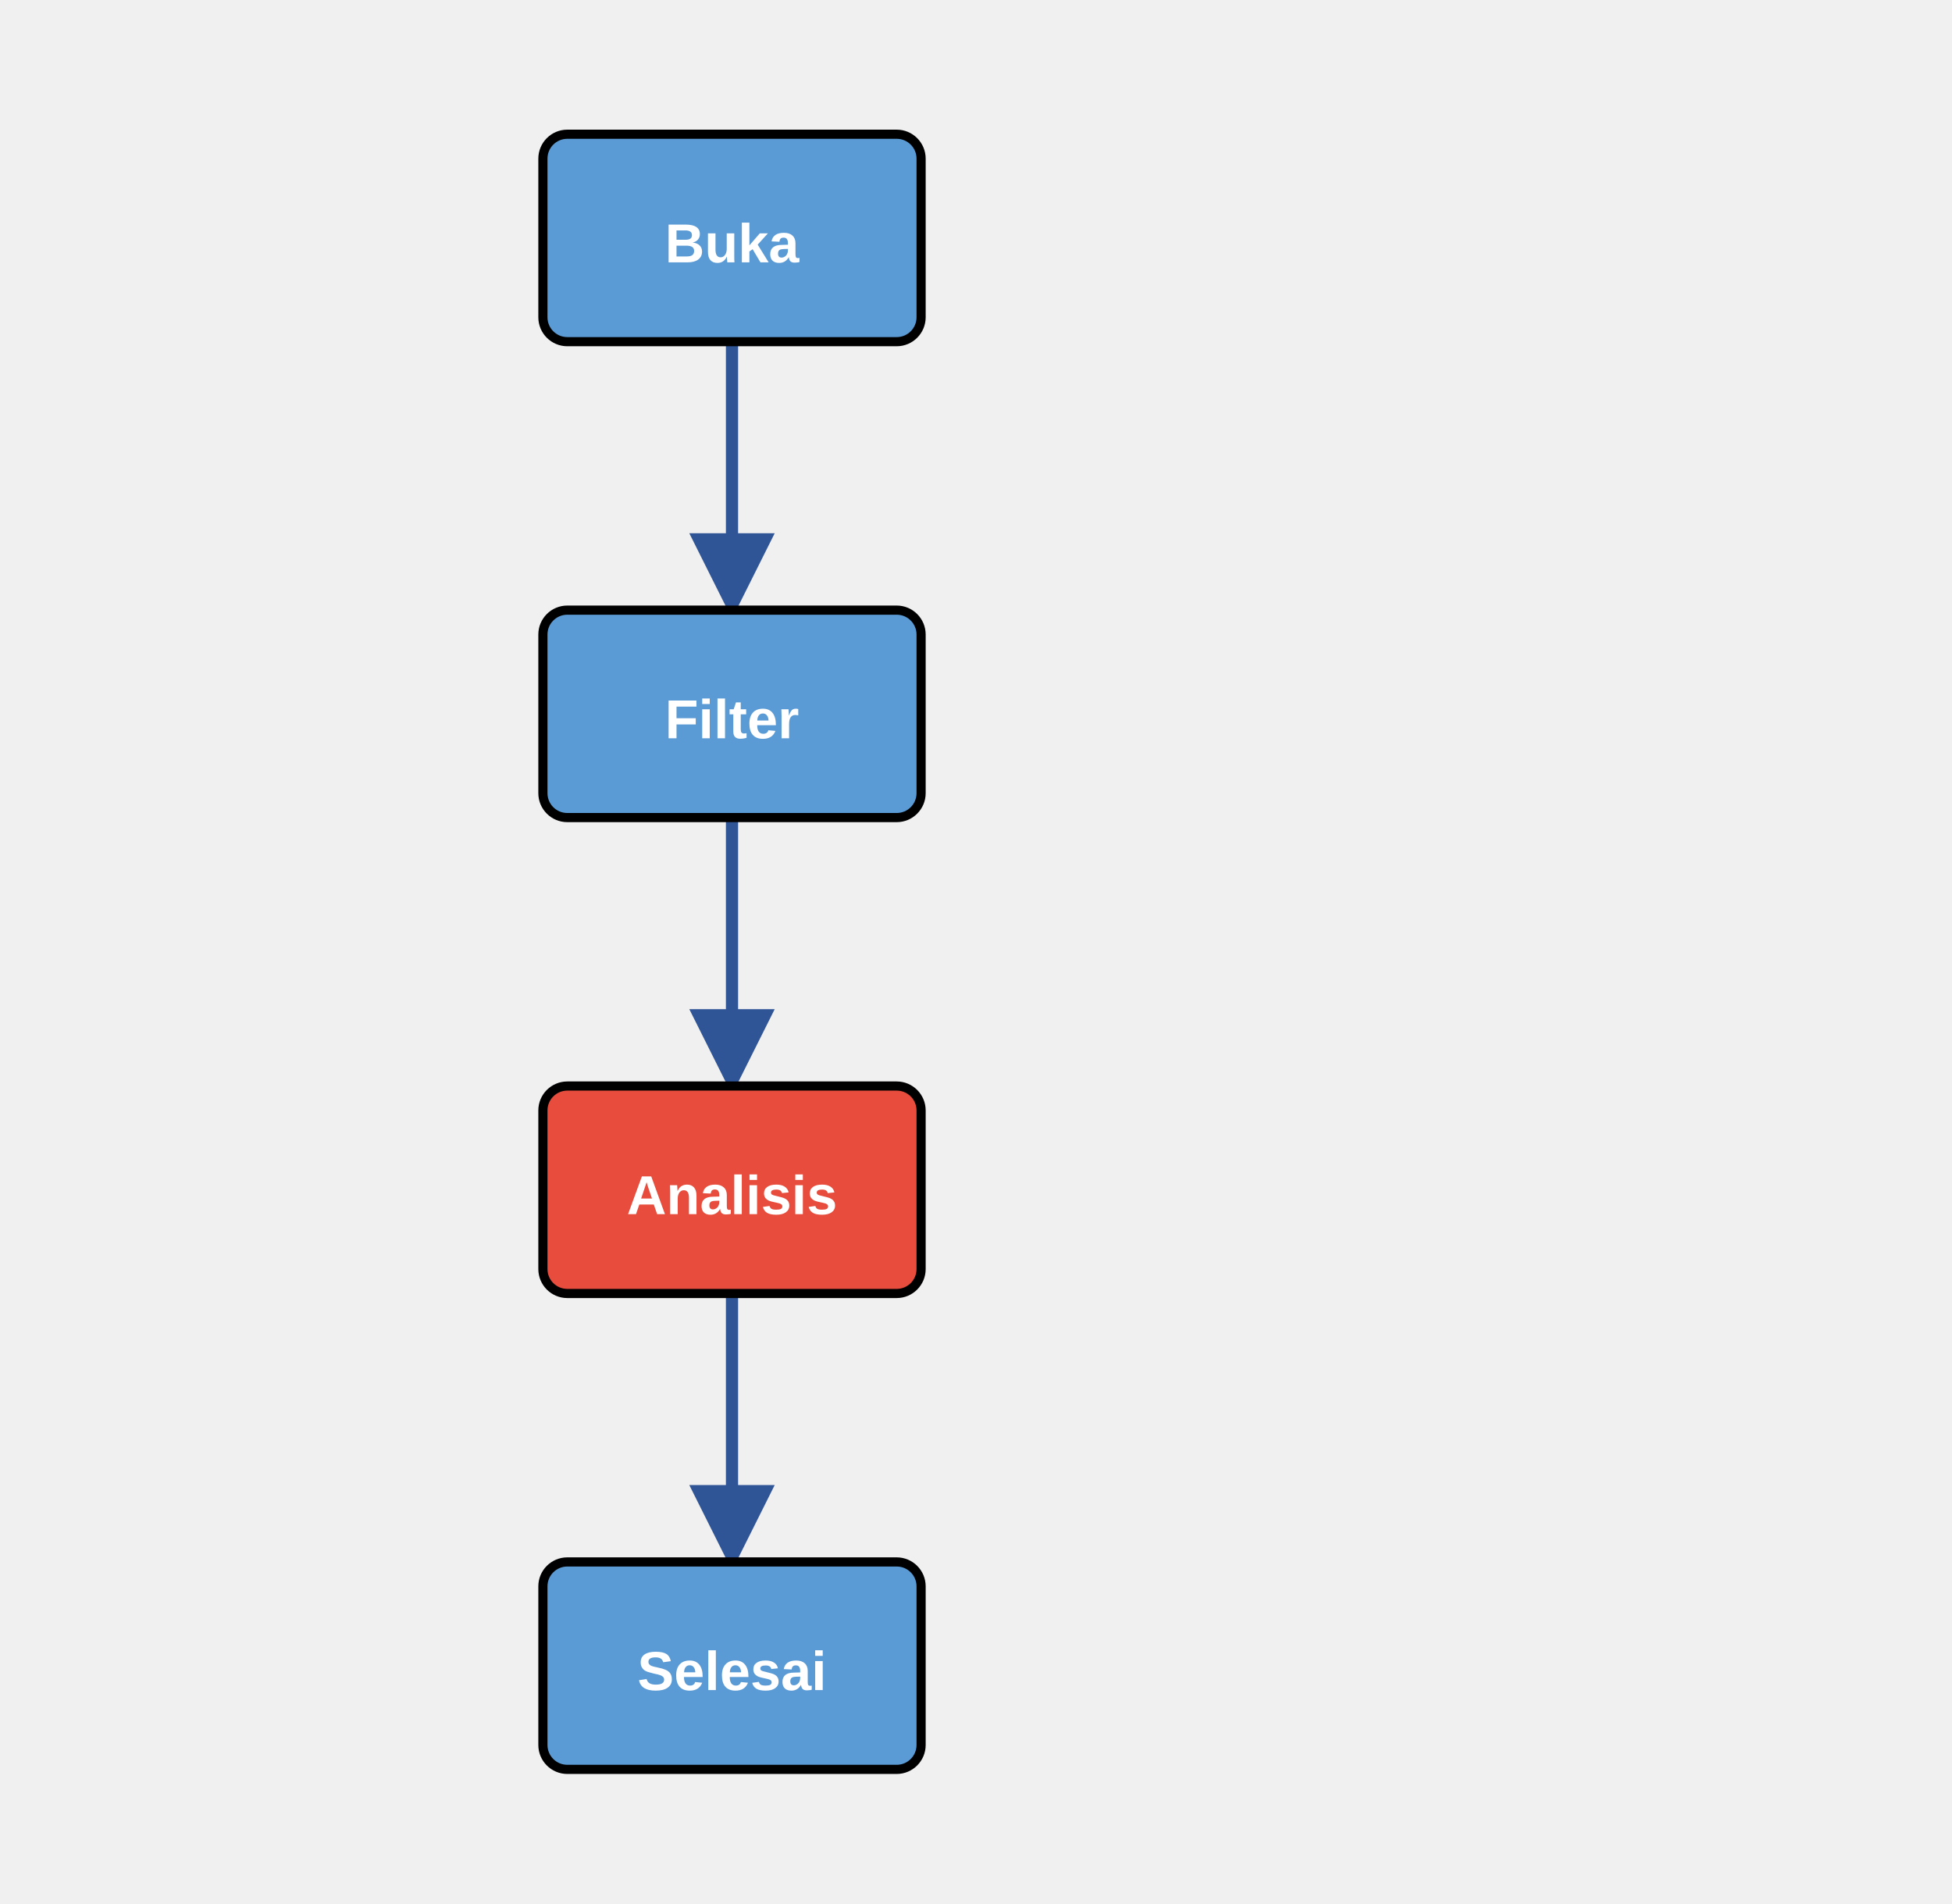
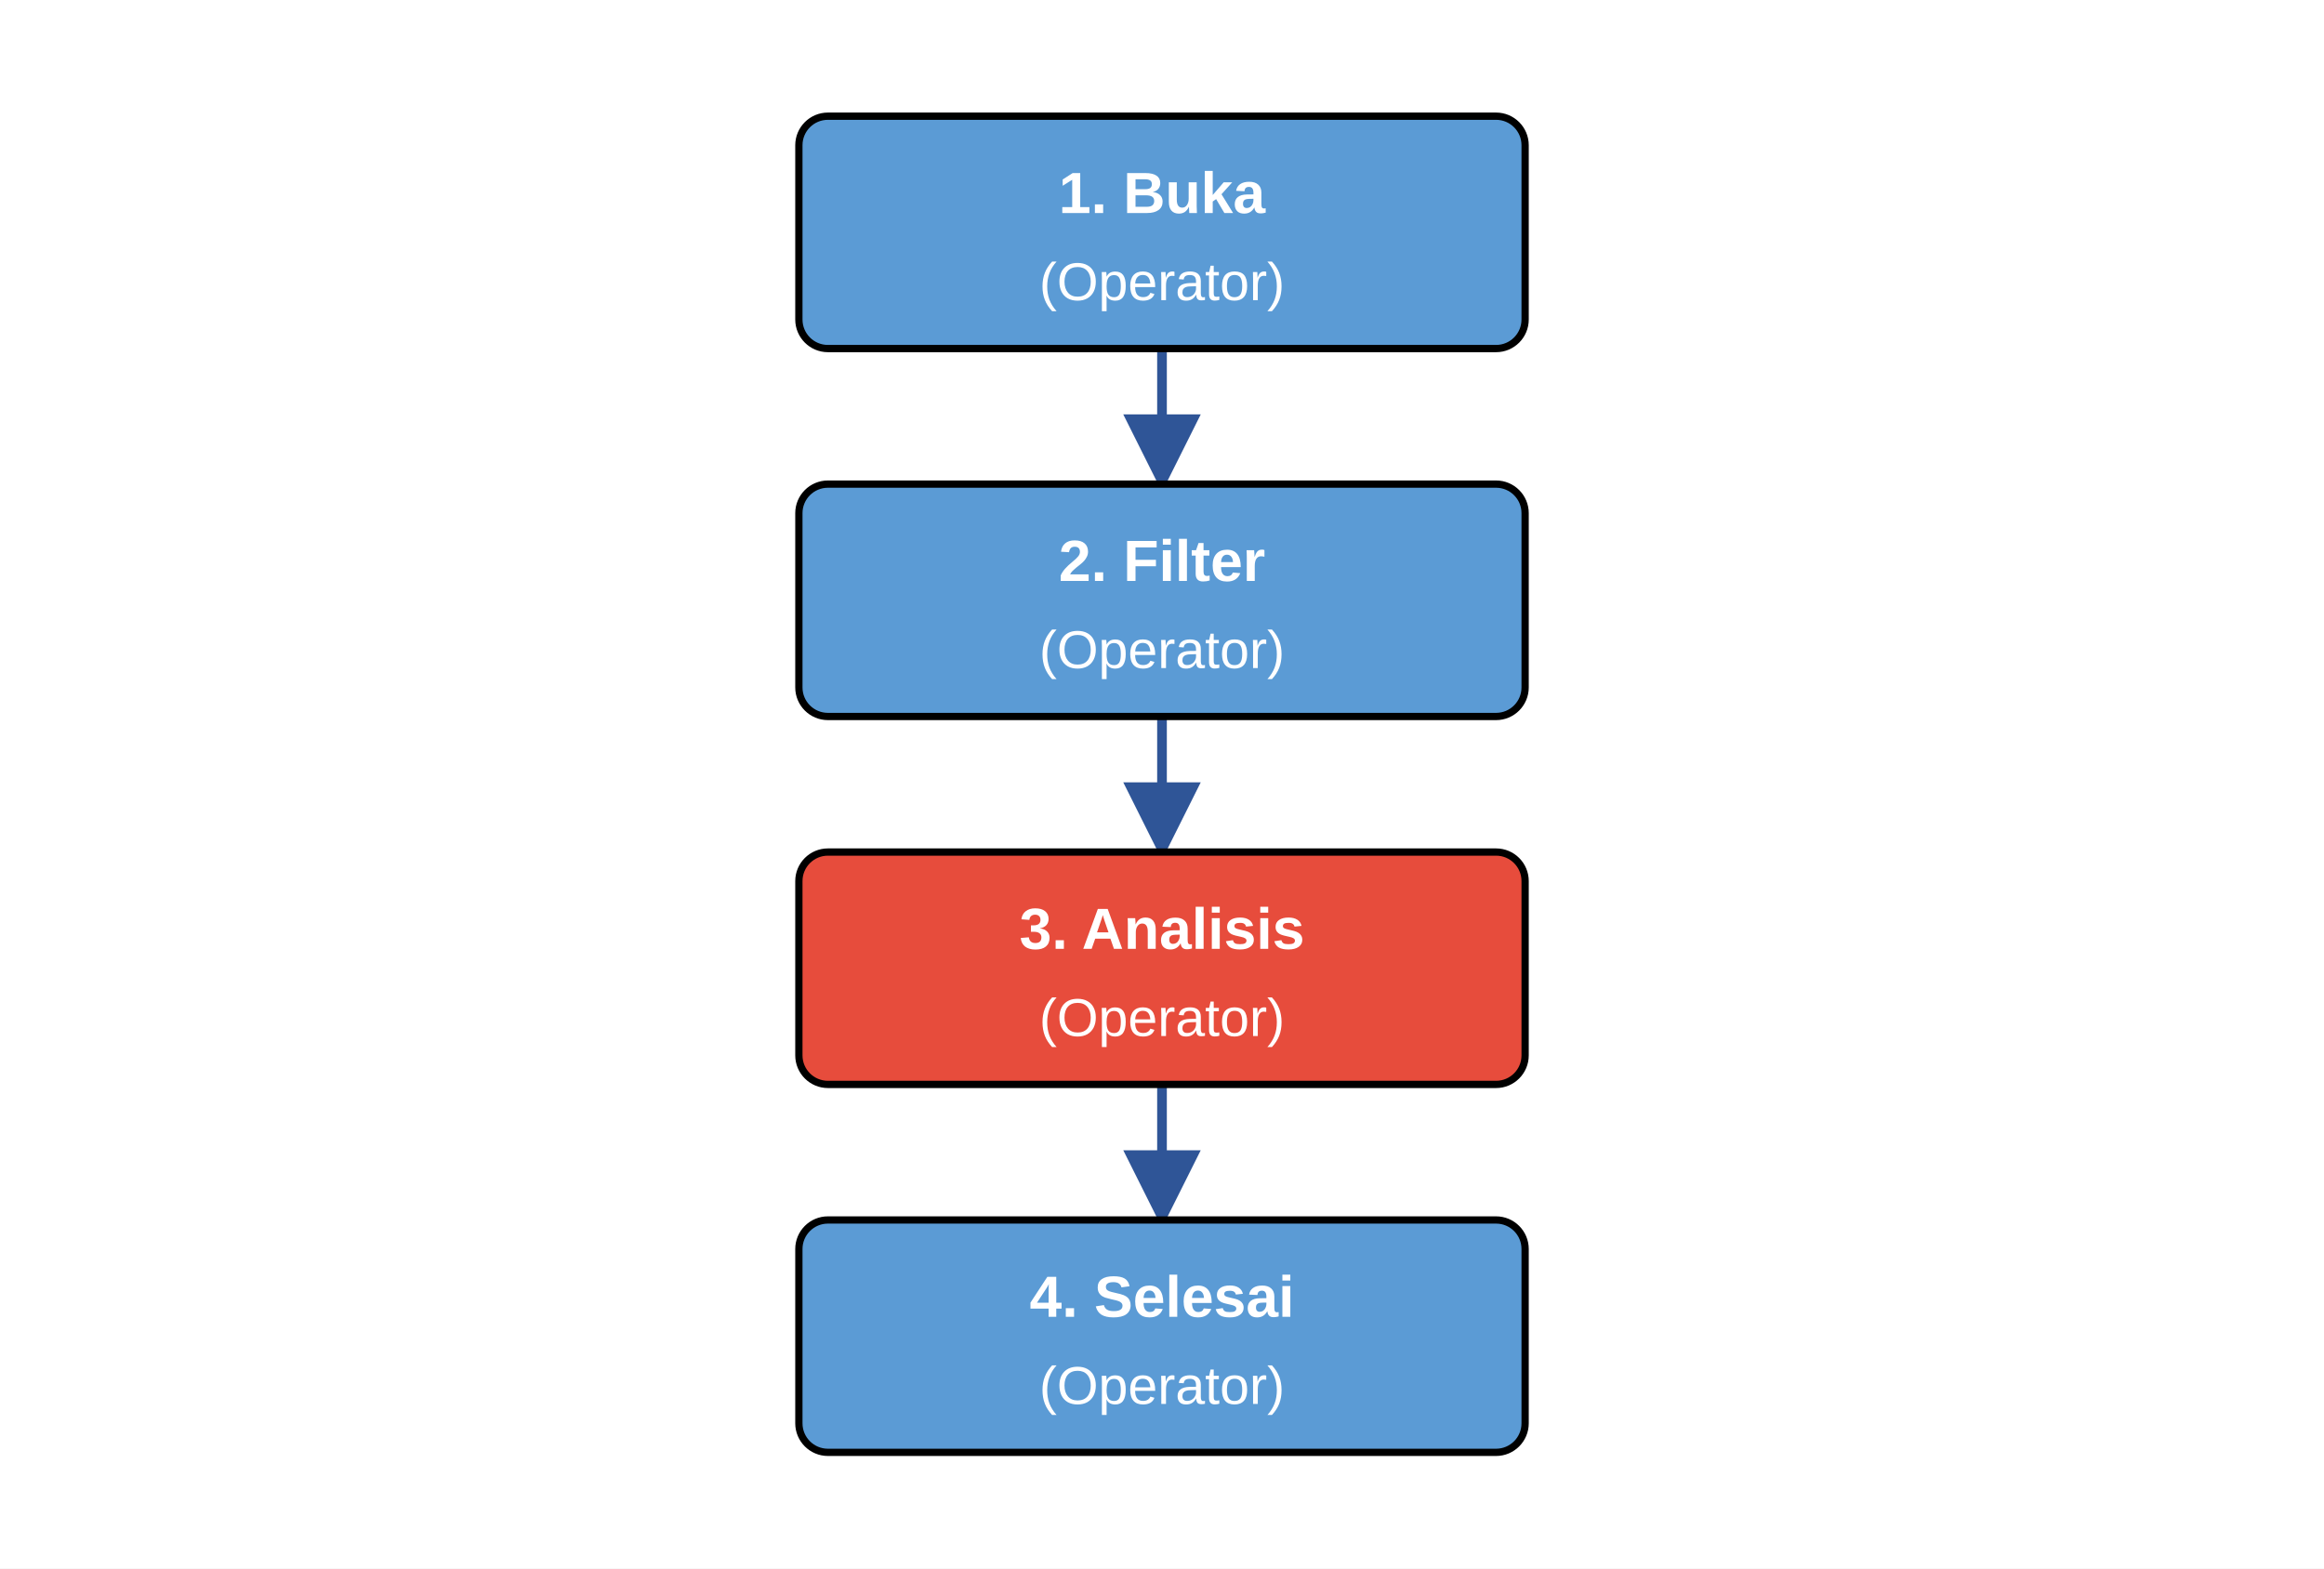
- <svg xmlns="http://www.w3.org/2000/svg" width="100%" height="312" viewBox="0 0 320 312" preserveAspectRatio="xMidYMid meet">
+ <svg xmlns="http://www.w3.org/2000/svg" width="480" height="324" viewBox="0 0 480 324">
+   <rect width="100%" height="100%" fill="#ffffff" />
  <defs>
-     <marker id="arr-sopprogressrekap" viewBox="0 0 10 10" refX="9" refY="5" markerWidth="7" markerHeight="7" orient="auto">
+     <marker id="arr" viewBox="0 0 10 10" refX="9" refY="5" markerWidth="8" markerHeight="8" orient="auto">
      <path d="M0,0 L10,5 L0,10 z" fill="#2F5597" />
    </marker>
  </defs>
-   <line x1="120" y1="56" x2="120" y2="100" stroke="#2F5597" stroke-width="2" marker-end="url(#arr-sopprogressrekap)" />
-   <line x1="120" y1="134" x2="120" y2="178" stroke="#2F5597" stroke-width="2" marker-end="url(#arr-sopprogressrekap)" />
-   <line x1="120" y1="212" x2="120" y2="256" stroke="#2F5597" stroke-width="2" marker-end="url(#arr-sopprogressrekap)" />
-   <g>
-     <rect x="89" y="22" width="62" height="34" rx="4" fill="#5B9BD5" stroke="#000" stroke-width="1.5" />
-     <text x="120" y="43" text-anchor="middle" font-size="9" font-weight="bold" fill="#fff" font-family="Arial">Buka</text>
-   </g>
-   <g>
-     <rect x="89" y="100" width="62" height="34" rx="4" fill="#5B9BD5" stroke="#000" stroke-width="1.5" />
-     <text x="120" y="121" text-anchor="middle" font-size="9" font-weight="bold" fill="#fff" font-family="Arial">Filter</text>
-   </g>
-   <g>
-     <rect x="89" y="178" width="62" height="34" rx="4" fill="#E74C3C" stroke="#000" stroke-width="1.5" />
-     <text x="120" y="199" text-anchor="middle" font-size="9" font-weight="bold" fill="#fff" font-family="Arial">Analisis</text>
-   </g>
-   <g>
-     <rect x="89" y="256" width="62" height="34" rx="4" fill="#5B9BD5" stroke="#000" stroke-width="1.5" />
-     <text x="120" y="277" text-anchor="middle" font-size="9" font-weight="bold" fill="#fff" font-family="Arial">Selesai</text>
-   </g>
+   <line x1="240" y1="72" x2="240" y2="100" stroke="#2F5597" stroke-width="2" marker-end="url(#arr)" />
+   <line x1="240" y1="148" x2="240" y2="176" stroke="#2F5597" stroke-width="2" marker-end="url(#arr)" />
+   <line x1="240" y1="224" x2="240" y2="252" stroke="#2F5597" stroke-width="2" marker-end="url(#arr)" />
+   <rect x="165" y="24" width="150" height="48" rx="6" fill="#5B9BD5" stroke="#000" stroke-width="1.5" />
+   <text x="240" y="44" text-anchor="middle" font-size="12" font-weight="bold" fill="#fff" font-family="Arial">1. Buka</text>
+   <text x="240" y="62" text-anchor="middle" font-size="11" fill="#fff" font-family="Arial">(Operator)</text>
+   <rect x="165" y="100" width="150" height="48" rx="6" fill="#5B9BD5" stroke="#000" stroke-width="1.5" />
+   <text x="240" y="120" text-anchor="middle" font-size="12" font-weight="bold" fill="#fff" font-family="Arial">2. Filter</text>
+   <text x="240" y="138" text-anchor="middle" font-size="11" fill="#fff" font-family="Arial">(Operator)</text>
+   <rect x="165" y="176" width="150" height="48" rx="6" fill="#E74C3C" stroke="#000" stroke-width="1.5" />
+   <text x="240" y="196" text-anchor="middle" font-size="12" font-weight="bold" fill="#fff" font-family="Arial">3. Analisis</text>
+   <text x="240" y="214" text-anchor="middle" font-size="11" fill="#fff" font-family="Arial">(Operator)</text>
+   <rect x="165" y="252" width="150" height="48" rx="6" fill="#5B9BD5" stroke="#000" stroke-width="1.5" />
+   <text x="240" y="272" text-anchor="middle" font-size="12" font-weight="bold" fill="#fff" font-family="Arial">4. Selesai</text>
+   <text x="240" y="290" text-anchor="middle" font-size="11" fill="#fff" font-family="Arial">(Operator)</text>
</svg>
